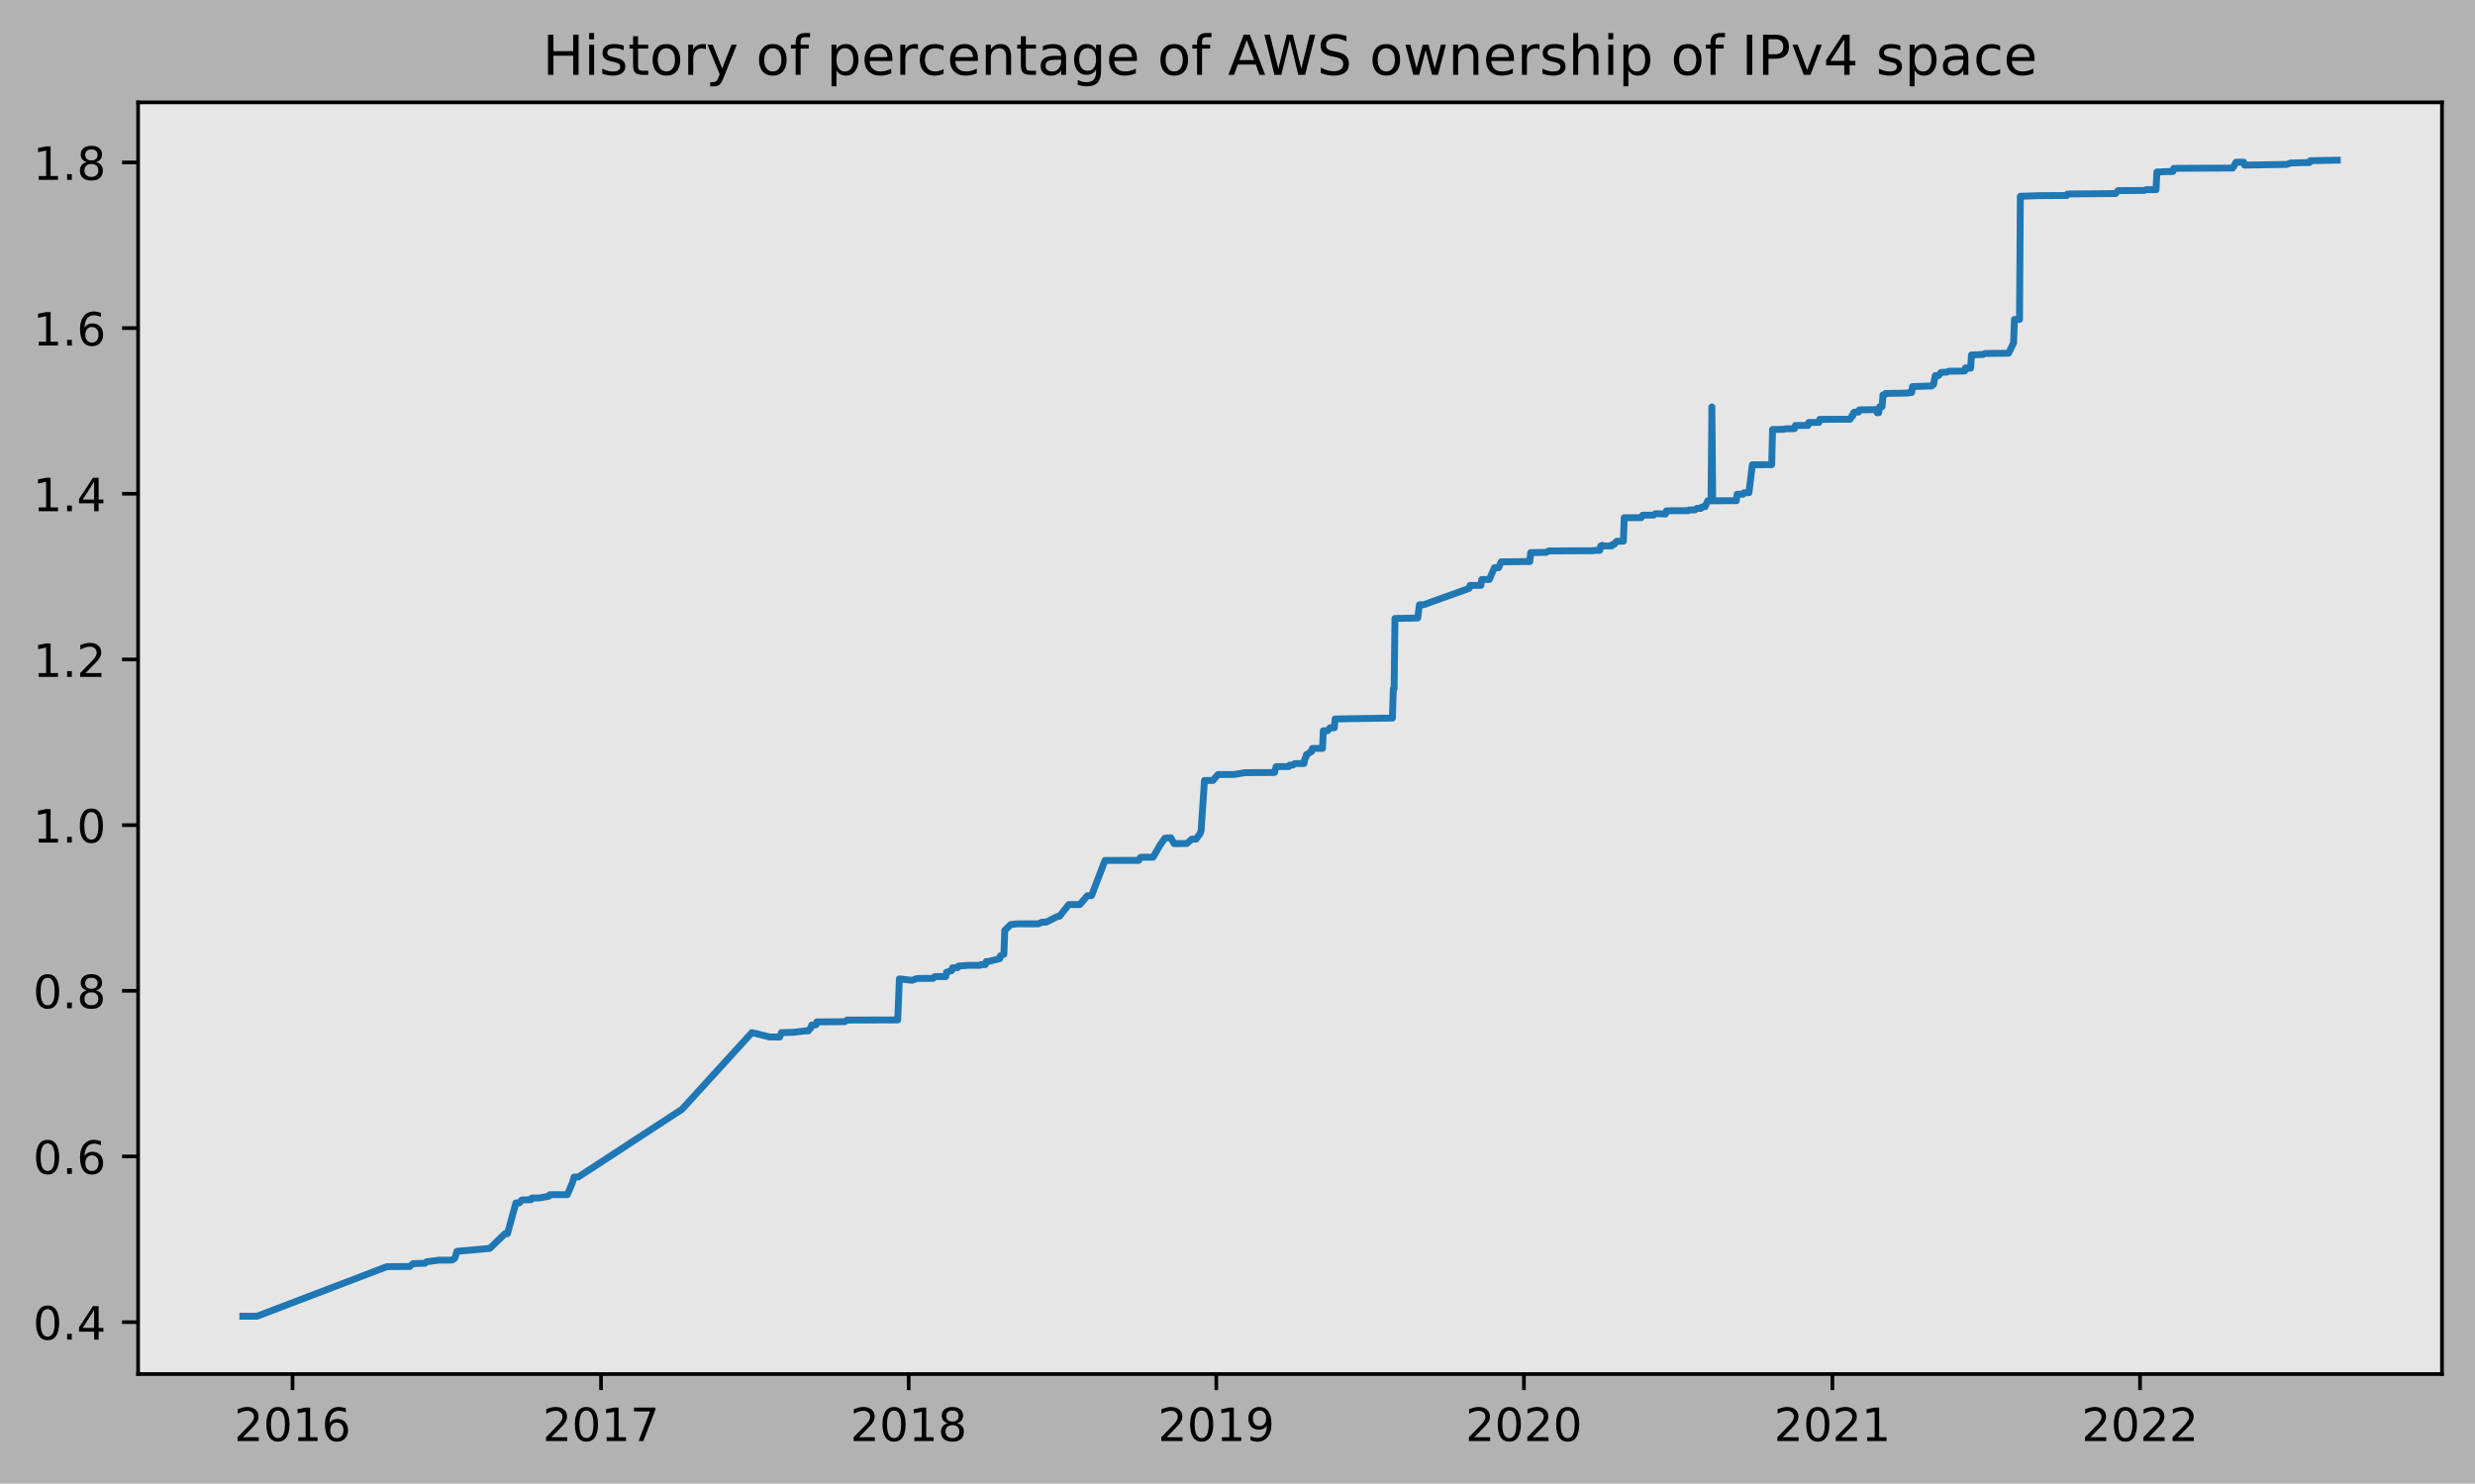
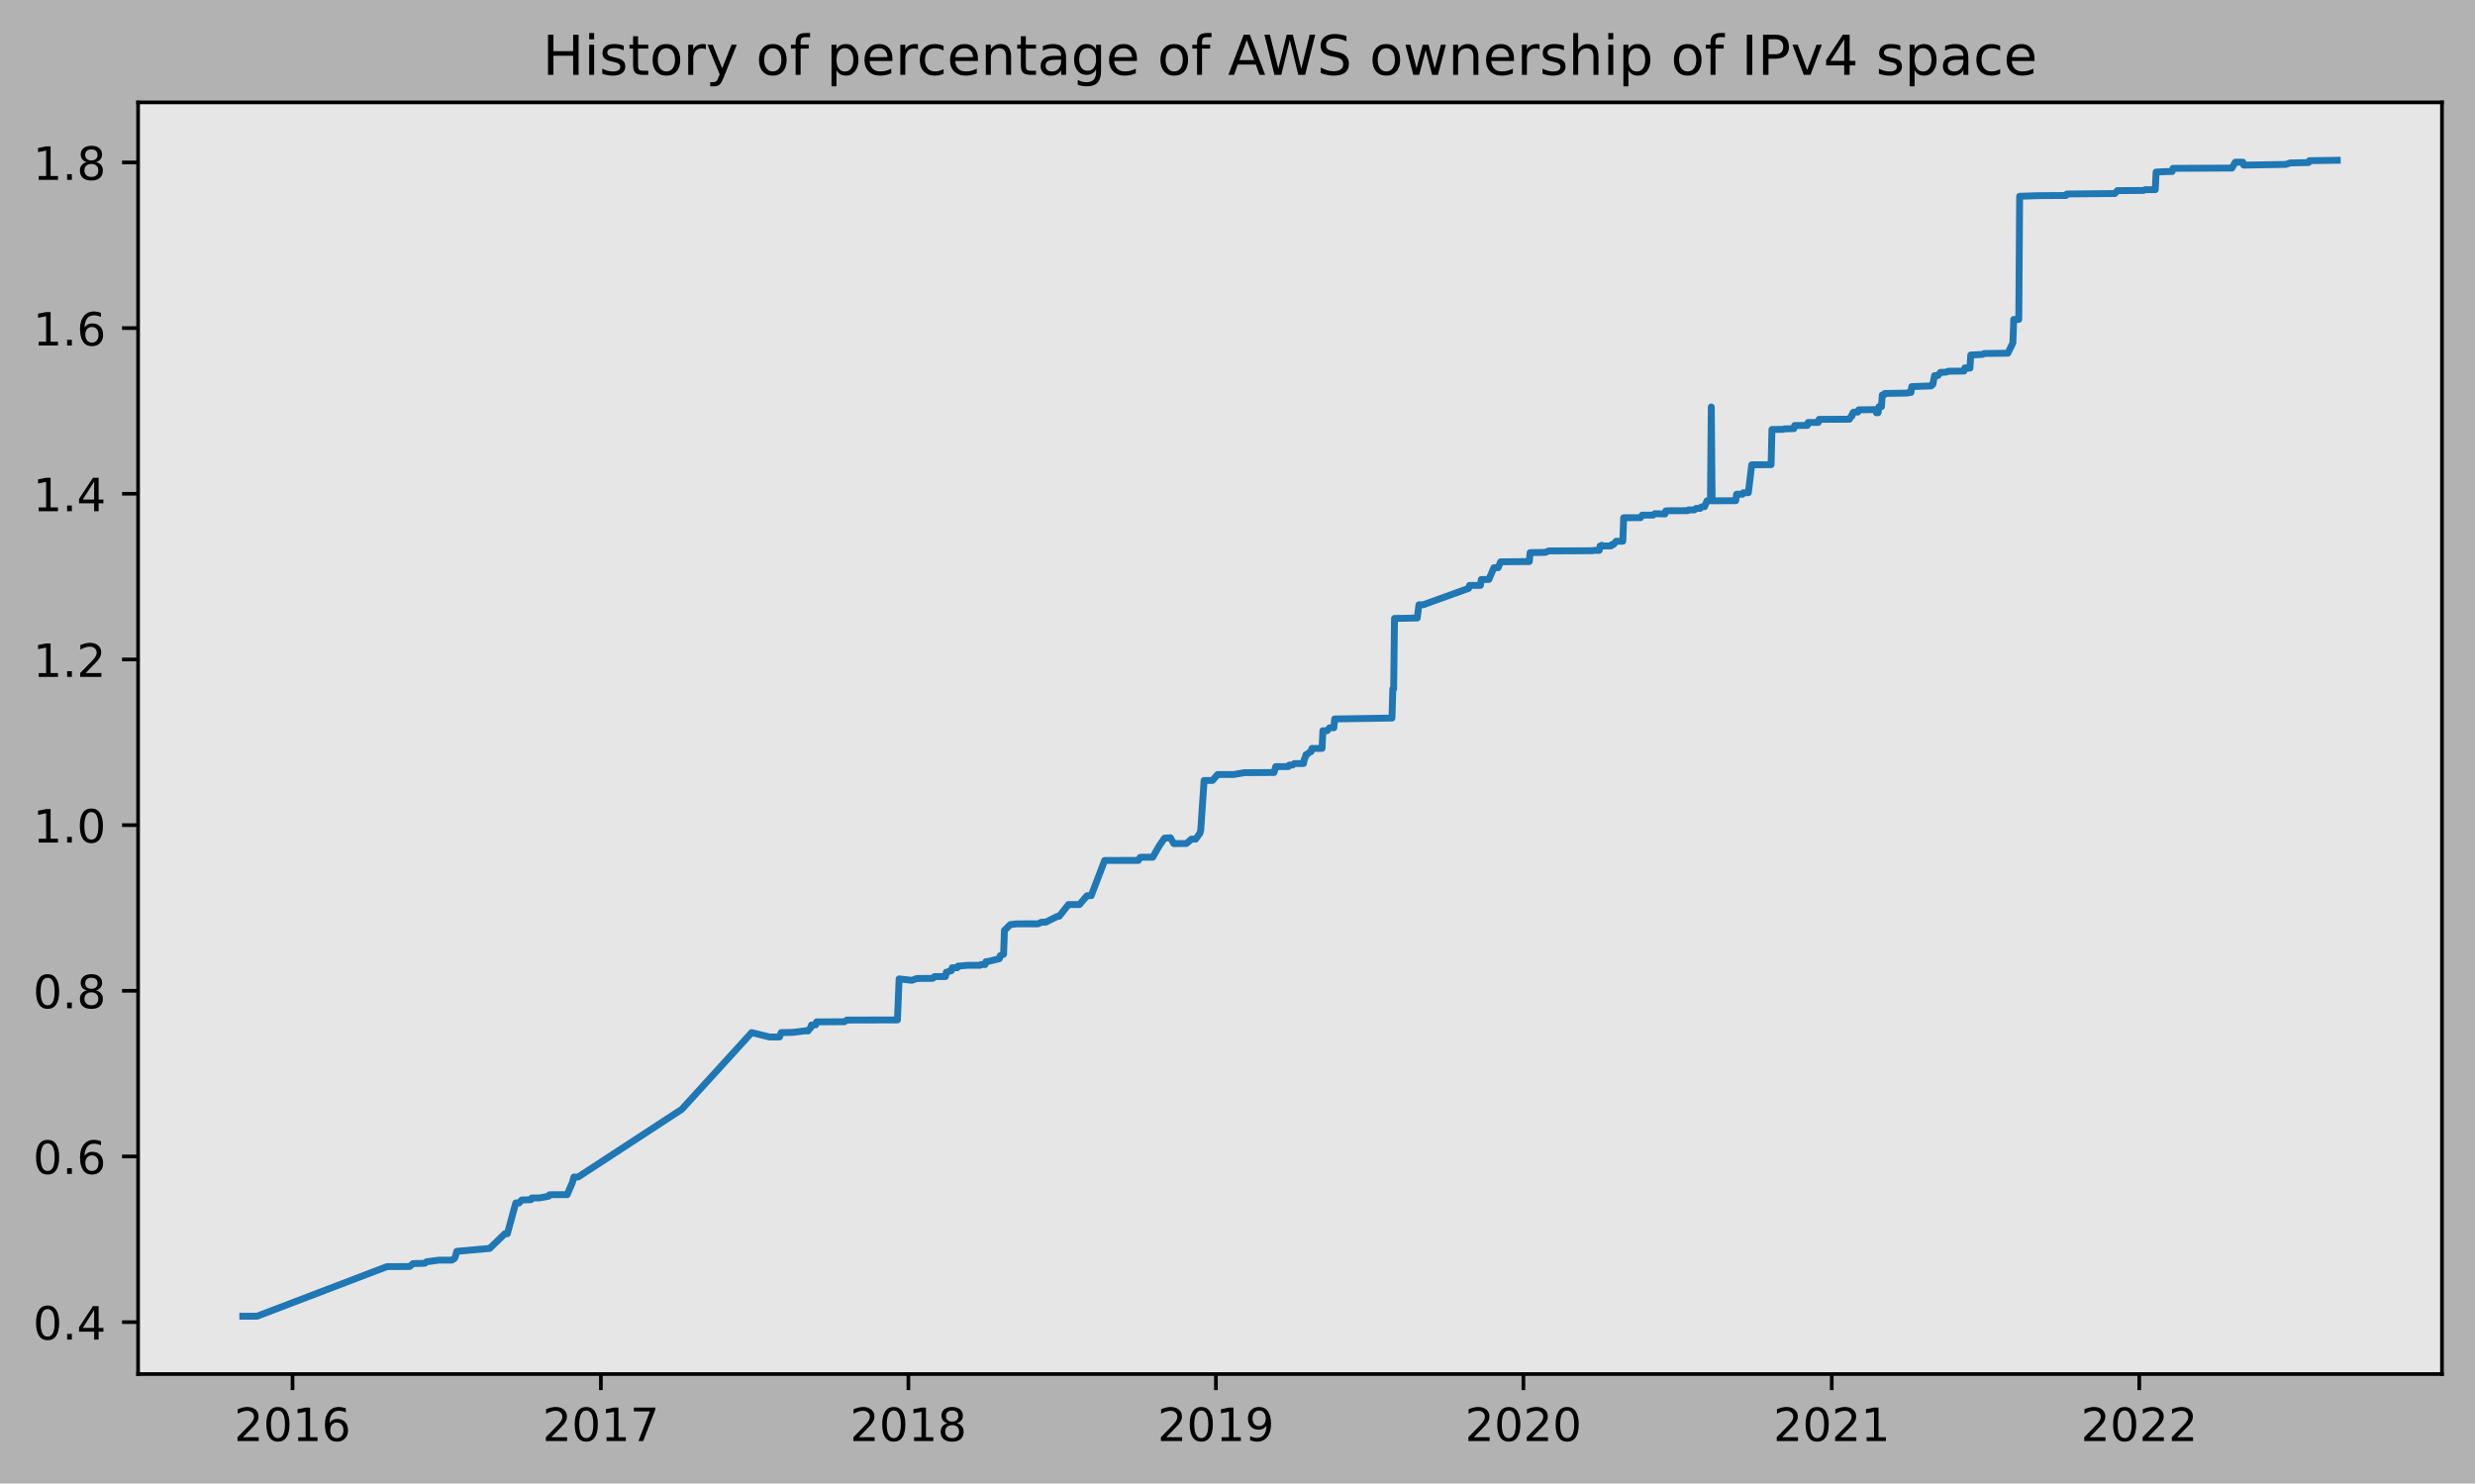
<svg xmlns="http://www.w3.org/2000/svg" xmlns:xlink="http://www.w3.org/1999/xlink" width="539.503pt" height="323.396pt" viewBox="0 0 539.503 323.396" version="1.1">
  <defs>
    <style type="text/css">*{stroke-linejoin: round; stroke-linecap: butt}</style>
  </defs>
  <g id="figure_1">
    <g id="patch_1">
      <path d="M 0 323.396  L 539.503 323.396  L 539.503 0  L 0 0  z " style="fill: #b2b2b2" />
    </g>
    <g id="axes_1">
      <g id="patch_2">
        <path d="M 30.103 299.518  L 532.303 299.518  L 532.303 22.318  L 30.103 22.318  z " style="fill: #e6e6e6" />
      </g>
      <g id="matplotlib.axis_1">
        <g id="xtick_1">
          <g id="line2d_1">
            <defs>
-               <path id="m48fc587323" d="M 0 0  L 0 3.5  " style="stroke: #000000; stroke-width: 0.8" />
+               <path id="m3a9d973752" d="M 0 0  L 0 3.5  " style="stroke: #000000; stroke-width: 0.8" />
            </defs>
            <g>
-               <use xlink:href="#m48fc587323" x="63.77" y="299.518" style="stroke: #000000; stroke-width: 0.8" />
+               <use xlink:href="#m3a9d973752" x="63.766" y="299.518" style="stroke: #000000; stroke-width: 0.8" />
            </g>
          </g>
          <g id="text_1">
-             <g transform="translate(51.04491 314.1166)scale(0.1 -0.1)">
+             <g transform="translate(51.04055 314.1166)scale(0.1 -0.1)">
              <defs>
                <path id="DejaVuSans-32" d="M 1228 531  L 3431 531  L 3431 0  L 469 0  L 469 531  Q 828 903 1448 1529  Q 2069 2156 2228 2338  Q 2531 2678 2651 2914  Q 2772 3150 2772 3378  Q 2772 3750 2511 3984  Q 2250 4219 1831 4219  Q 1534 4219 1204 4116  Q 875 4013 500 3803  L 500 4441  Q 881 4594 1212 4672  Q 1544 4750 1819 4750  Q 2544 4750 2975 4387  Q 3406 4025 3406 3419  Q 3406 3131 3298 2873  Q 3191 2616 2906 2266  Q 2828 2175 2409 1742  Q 1991 1309 1228 531  z " transform="scale(0.015625)" />
                <path id="DejaVuSans-30" d="M 2034 4250  Q 1547 4250 1301 3770  Q 1056 3291 1056 2328  Q 1056 1369 1301 889  Q 1547 409 2034 409  Q 2525 409 2770 889  Q 3016 1369 3016 2328  Q 3016 3291 2770 3770  Q 2525 4250 2034 4250  z M 2034 4750  Q 2819 4750 3233 4129  Q 3647 3509 3647 2328  Q 3647 1150 3233 529  Q 2819 -91 2034 -91  Q 1250 -91 836 529  Q 422 1150 422 2328  Q 422 3509 836 4129  Q 1250 4750 2034 4750  z " transform="scale(0.015625)" />
                <path id="DejaVuSans-31" d="M 794 531  L 1825 531  L 1825 4091  L 703 3866  L 703 4441  L 1819 4666  L 2450 4666  L 2450 531  L 3481 531  L 3481 0  L 794 0  L 794 531  z " transform="scale(0.015625)" />
                <path id="DejaVuSans-36" d="M 2113 2584  Q 1688 2584 1439 2293  Q 1191 2003 1191 1497  Q 1191 994 1439 701  Q 1688 409 2113 409  Q 2538 409 2786 701  Q 3034 994 3034 1497  Q 3034 2003 2786 2293  Q 2538 2584 2113 2584  z M 3366 4563  L 3366 3988  Q 3128 4100 2886 4159  Q 2644 4219 2406 4219  Q 1781 4219 1451 3797  Q 1122 3375 1075 2522  Q 1259 2794 1537 2939  Q 1816 3084 2150 3084  Q 2853 3084 3261 2657  Q 3669 2231 3669 1497  Q 3669 778 3244 343  Q 2819 -91 2113 -91  Q 1303 -91 875 529  Q 447 1150 447 2328  Q 447 3434 972 4092  Q 1497 4750 2381 4750  Q 2619 4750 2861 4703  Q 3103 4656 3366 4563  z " transform="scale(0.015625)" />
              </defs>
              <use xlink:href="#DejaVuSans-32" />
              <use xlink:href="#DejaVuSans-30" x="63.623" />
              <use xlink:href="#DejaVuSans-31" x="127.246" />
              <use xlink:href="#DejaVuSans-36" x="190.869" />
            </g>
          </g>
        </g>
        <g id="xtick_2">
          <g id="line2d_2">
            <g>
-               <use xlink:href="#m48fc587323" x="131.012" y="299.518" style="stroke: #000000; stroke-width: 0.8" />
+               <use xlink:href="#m3a9d973752" x="130.98" y="299.518" style="stroke: #000000; stroke-width: 0.8" />
            </g>
          </g>
          <g id="text_2">
-             <g transform="translate(118.2866 314.1166)scale(0.1 -0.1)">
+             <g transform="translate(118.2552 314.1166)scale(0.1 -0.1)">
              <defs>
                <path id="DejaVuSans-37" d="M 525 4666  L 3525 4666  L 3525 4397  L 1831 0  L 1172 0  L 2766 4134  L 525 4134  L 525 4666  z " transform="scale(0.015625)" />
              </defs>
              <use xlink:href="#DejaVuSans-32" />
              <use xlink:href="#DejaVuSans-30" x="63.623" />
              <use xlink:href="#DejaVuSans-31" x="127.246" />
              <use xlink:href="#DejaVuSans-37" x="190.869" />
            </g>
          </g>
        </g>
        <g id="xtick_3">
          <g id="line2d_3">
            <g>
-               <use xlink:href="#m48fc587323" x="198.07" y="299.518" style="stroke: #000000; stroke-width: 0.8" />
+               <use xlink:href="#m3a9d973752" x="198.011" y="299.518" style="stroke: #000000; stroke-width: 0.8" />
            </g>
          </g>
          <g id="text_3">
-             <g transform="translate(185.3446 314.1166)scale(0.1 -0.1)">
+             <g transform="translate(185.2862 314.1166)scale(0.1 -0.1)">
              <defs>
                <path id="DejaVuSans-38" d="M 2034 2216  Q 1584 2216 1326 1975  Q 1069 1734 1069 1313  Q 1069 891 1326 650  Q 1584 409 2034 409  Q 2484 409 2743 651  Q 3003 894 3003 1313  Q 3003 1734 2745 1975  Q 2488 2216 2034 2216  z M 1403 2484  Q 997 2584 770 2862  Q 544 3141 544 3541  Q 544 4100 942 4425  Q 1341 4750 2034 4750  Q 2731 4750 3128 4425  Q 3525 4100 3525 3541  Q 3525 3141 3298 2862  Q 3072 2584 2669 2484  Q 3125 2378 3379 2068  Q 3634 1759 3634 1313  Q 3634 634 3220 271  Q 2806 -91 2034 -91  Q 1263 -91 848 271  Q 434 634 434 1313  Q 434 1759 690 2068  Q 947 2378 1403 2484  z M 1172 3481  Q 1172 3119 1398 2916  Q 1625 2713 2034 2713  Q 2441 2713 2670 2916  Q 2900 3119 2900 3481  Q 2900 3844 2670 4047  Q 2441 4250 2034 4250  Q 1625 4250 1398 4047  Q 1172 3844 1172 3481  z " transform="scale(0.015625)" />
              </defs>
              <use xlink:href="#DejaVuSans-32" />
              <use xlink:href="#DejaVuSans-30" x="63.623" />
              <use xlink:href="#DejaVuSans-31" x="127.246" />
              <use xlink:href="#DejaVuSans-38" x="190.869" />
            </g>
          </g>
        </g>
        <g id="xtick_4">
          <g id="line2d_4">
            <g>
-               <use xlink:href="#m48fc587323" x="265.128" y="299.518" style="stroke: #000000; stroke-width: 0.8" />
+               <use xlink:href="#m3a9d973752" x="265.042" y="299.518" style="stroke: #000000; stroke-width: 0.8" />
            </g>
          </g>
          <g id="text_4">
-             <g transform="translate(252.4026 314.1166)scale(0.1 -0.1)">
+             <g transform="translate(252.3172 314.1166)scale(0.1 -0.1)">
              <defs>
                <path id="DejaVuSans-39" d="M 703 97  L 703 672  Q 941 559 1184 500  Q 1428 441 1663 441  Q 2288 441 2617 861  Q 2947 1281 2994 2138  Q 2813 1869 2534 1725  Q 2256 1581 1919 1581  Q 1219 1581 811 2004  Q 403 2428 403 3163  Q 403 3881 828 4315  Q 1253 4750 1959 4750  Q 2769 4750 3195 4129  Q 3622 3509 3622 2328  Q 3622 1225 3098 567  Q 2575 -91 1691 -91  Q 1453 -91 1209 -44  Q 966 3 703 97  z M 1959 2075  Q 2384 2075 2632 2365  Q 2881 2656 2881 3163  Q 2881 3666 2632 3958  Q 2384 4250 1959 4250  Q 1534 4250 1286 3958  Q 1038 3666 1038 3163  Q 1038 2656 1286 2365  Q 1534 2075 1959 2075  z " transform="scale(0.015625)" />
              </defs>
              <use xlink:href="#DejaVuSans-32" />
              <use xlink:href="#DejaVuSans-30" x="63.623" />
              <use xlink:href="#DejaVuSans-31" x="127.246" />
              <use xlink:href="#DejaVuSans-39" x="190.869" />
            </g>
          </g>
        </g>
        <g id="xtick_5">
          <g id="line2d_5">
            <g>
-               <use xlink:href="#m48fc587323" x="332.186" y="299.518" style="stroke: #000000; stroke-width: 0.8" />
+               <use xlink:href="#m3a9d973752" x="332.073" y="299.518" style="stroke: #000000; stroke-width: 0.8" />
            </g>
          </g>
          <g id="text_5">
-             <g transform="translate(319.4606 314.1166)scale(0.1 -0.1)">
+             <g transform="translate(319.3482 314.1166)scale(0.1 -0.1)">
              <use xlink:href="#DejaVuSans-32" />
              <use xlink:href="#DejaVuSans-30" x="63.623" />
              <use xlink:href="#DejaVuSans-32" x="127.246" />
              <use xlink:href="#DejaVuSans-30" x="190.869" />
            </g>
          </g>
        </g>
        <g id="xtick_6">
          <g id="line2d_6">
            <g>
-               <use xlink:href="#m48fc587323" x="399.427" y="299.518" style="stroke: #000000; stroke-width: 0.8" />
+               <use xlink:href="#m3a9d973752" x="399.288" y="299.518" style="stroke: #000000; stroke-width: 0.8" />
            </g>
          </g>
          <g id="text_6">
-             <g transform="translate(386.7023 314.1166)scale(0.1 -0.1)">
+             <g transform="translate(386.5629 314.1166)scale(0.1 -0.1)">
              <use xlink:href="#DejaVuSans-32" />
              <use xlink:href="#DejaVuSans-30" x="63.623" />
              <use xlink:href="#DejaVuSans-32" x="127.246" />
              <use xlink:href="#DejaVuSans-31" x="190.869" />
            </g>
          </g>
        </g>
        <g id="xtick_7">
          <g id="line2d_7">
            <g>
-               <use xlink:href="#m48fc587323" x="466.485" y="299.518" style="stroke: #000000; stroke-width: 0.8" />
+               <use xlink:href="#m3a9d973752" x="466.319" y="299.518" style="stroke: #000000; stroke-width: 0.8" />
            </g>
          </g>
          <g id="text_7">
-             <g transform="translate(453.7603 314.1166)scale(0.1 -0.1)">
+             <g transform="translate(453.5939 314.1166)scale(0.1 -0.1)">
              <use xlink:href="#DejaVuSans-32" />
              <use xlink:href="#DejaVuSans-30" x="63.623" />
              <use xlink:href="#DejaVuSans-32" x="127.246" />
              <use xlink:href="#DejaVuSans-32" x="190.869" />
            </g>
          </g>
        </g>
      </g>
      <g id="matplotlib.axis_2">
        <g id="ytick_1">
          <g id="line2d_8">
            <defs>
-               <path id="m4c5e9ab3c4" d="M 0 0  L -3.5 0  " style="stroke: #000000; stroke-width: 0.8" />
+               <path id="m10774a6d2b" d="M 0 0  L -3.5 0  " style="stroke: #000000; stroke-width: 0.8" />
            </defs>
            <g>
-               <use xlink:href="#m4c5e9ab3c4" x="30.103" y="288.203" style="stroke: #000000; stroke-width: 0.8" />
+               <use xlink:href="#m10774a6d2b" x="30.103" y="288.203" style="stroke: #000000; stroke-width: 0.8" />
            </g>
          </g>
          <g id="text_8">
            <g transform="translate(7.2 292.0026)scale(0.1 -0.1)">
              <defs>
                <path id="DejaVuSans-2e" d="M 684 794  L 1344 794  L 1344 0  L 684 0  L 684 794  z " transform="scale(0.015625)" />
                <path id="DejaVuSans-34" d="M 2419 4116  L 825 1625  L 2419 1625  L 2419 4116  z M 2253 4666  L 3047 4666  L 3047 1625  L 3713 1625  L 3713 1100  L 3047 1100  L 3047 0  L 2419 0  L 2419 1100  L 313 1100  L 313 1709  L 2253 4666  z " transform="scale(0.015625)" />
              </defs>
              <use xlink:href="#DejaVuSans-30" />
              <use xlink:href="#DejaVuSans-2e" x="63.623" />
              <use xlink:href="#DejaVuSans-34" x="95.41" />
            </g>
          </g>
        </g>
        <g id="ytick_2">
          <g id="line2d_9">
            <g>
-               <use xlink:href="#m4c5e9ab3c4" x="30.103" y="252.089" style="stroke: #000000; stroke-width: 0.8" />
+               <use xlink:href="#m10774a6d2b" x="30.103" y="252.089" style="stroke: #000000; stroke-width: 0.8" />
            </g>
          </g>
          <g id="text_9">
            <g transform="translate(7.2 255.8886)scale(0.1 -0.1)">
              <use xlink:href="#DejaVuSans-30" />
              <use xlink:href="#DejaVuSans-2e" x="63.623" />
              <use xlink:href="#DejaVuSans-36" x="95.41" />
            </g>
          </g>
        </g>
        <g id="ytick_3">
          <g id="line2d_10">
            <g>
-               <use xlink:href="#m4c5e9ab3c4" x="30.103" y="215.975" style="stroke: #000000; stroke-width: 0.8" />
+               <use xlink:href="#m10774a6d2b" x="30.103" y="215.975" style="stroke: #000000; stroke-width: 0.8" />
            </g>
          </g>
          <g id="text_10">
            <g transform="translate(7.2 219.7746)scale(0.1 -0.1)">
              <use xlink:href="#DejaVuSans-30" />
              <use xlink:href="#DejaVuSans-2e" x="63.623" />
              <use xlink:href="#DejaVuSans-38" x="95.41" />
            </g>
          </g>
        </g>
        <g id="ytick_4">
          <g id="line2d_11">
            <g>
-               <use xlink:href="#m4c5e9ab3c4" x="30.103" y="179.861" style="stroke: #000000; stroke-width: 0.8" />
+               <use xlink:href="#m10774a6d2b" x="30.103" y="179.861" style="stroke: #000000; stroke-width: 0.8" />
            </g>
          </g>
          <g id="text_11">
            <g transform="translate(7.2 183.6607)scale(0.1 -0.1)">
              <use xlink:href="#DejaVuSans-31" />
              <use xlink:href="#DejaVuSans-2e" x="63.623" />
              <use xlink:href="#DejaVuSans-30" x="95.41" />
            </g>
          </g>
        </g>
        <g id="ytick_5">
          <g id="line2d_12">
            <g>
-               <use xlink:href="#m4c5e9ab3c4" x="30.103" y="143.748" style="stroke: #000000; stroke-width: 0.8" />
+               <use xlink:href="#m10774a6d2b" x="30.103" y="143.748" style="stroke: #000000; stroke-width: 0.8" />
            </g>
          </g>
          <g id="text_12">
            <g transform="translate(7.2 147.5467)scale(0.1 -0.1)">
              <use xlink:href="#DejaVuSans-31" />
              <use xlink:href="#DejaVuSans-2e" x="63.623" />
              <use xlink:href="#DejaVuSans-32" x="95.41" />
            </g>
          </g>
        </g>
        <g id="ytick_6">
          <g id="line2d_13">
            <g>
-               <use xlink:href="#m4c5e9ab3c4" x="30.103" y="107.634" style="stroke: #000000; stroke-width: 0.8" />
+               <use xlink:href="#m10774a6d2b" x="30.103" y="107.634" style="stroke: #000000; stroke-width: 0.8" />
            </g>
          </g>
          <g id="text_13">
            <g transform="translate(7.2 111.4328)scale(0.1 -0.1)">
              <use xlink:href="#DejaVuSans-31" />
              <use xlink:href="#DejaVuSans-2e" x="63.623" />
              <use xlink:href="#DejaVuSans-34" x="95.41" />
            </g>
          </g>
        </g>
        <g id="ytick_7">
          <g id="line2d_14">
            <g>
-               <use xlink:href="#m4c5e9ab3c4" x="30.103" y="71.52" style="stroke: #000000; stroke-width: 0.8" />
+               <use xlink:href="#m10774a6d2b" x="30.103" y="71.52" style="stroke: #000000; stroke-width: 0.8" />
            </g>
          </g>
          <g id="text_14">
            <g transform="translate(7.2 75.31882)scale(0.1 -0.1)">
              <use xlink:href="#DejaVuSans-31" />
              <use xlink:href="#DejaVuSans-2e" x="63.623" />
              <use xlink:href="#DejaVuSans-36" x="95.41" />
            </g>
          </g>
        </g>
        <g id="ytick_8">
          <g id="line2d_15">
            <g>
-               <use xlink:href="#m4c5e9ab3c4" x="30.103" y="35.406" style="stroke: #000000; stroke-width: 0.8" />
+               <use xlink:href="#m10774a6d2b" x="30.103" y="35.406" style="stroke: #000000; stroke-width: 0.8" />
            </g>
          </g>
          <g id="text_15">
            <g transform="translate(7.2 39.20486)scale(0.1 -0.1)">
              <use xlink:href="#DejaVuSans-31" />
              <use xlink:href="#DejaVuSans-2e" x="63.623" />
              <use xlink:href="#DejaVuSans-38" x="95.41" />
            </g>
          </g>
        </g>
      </g>
      <g id="line2d_16">
-         <path d="M 52.93 286.918  L 56.054 286.904  L 84.347 276.103  L 89.307 276.079  L 90.042 275.45  L 92.614 275.37  L 92.981 275.052  L 95.737 274.681  L 98.493 274.683  L 99.044 274.364  L 99.228 274.044  L 99.595 272.76  L 106.761 272.132  L 110.067 268.934  L 110.619 268.932  L 112.456 262.219  L 113.191 262.219  L 113.742 261.58  L 115.763 261.516  L 115.947 261.134  L 117.6 261.134  L 119.621 260.758  L 119.805 260.439  L 120.172 260.424  L 123.663 260.412  L 124.765 257.855  L 125.133 256.577  L 126.051 256.567  L 148.649 241.812  L 163.898 225.084  L 167.756 226.04  L 169.96 226.046  L 170.328 225.087  L 172.9 225.04  L 175.472 224.714  L 176.207 224.714  L 176.391 224.394  L 176.758 224.074  L 176.942 223.435  L 177.86 223.395  L 178.044 222.756  L 184.107 222.715  L 184.658 222.355  L 195.681 222.325  L 196.049 213.375  L 198.804 213.695  L 199.907 213.294  L 203.397 213.259  L 203.765 212.875  L 206.153 212.875  L 206.337 211.917  L 206.521 211.914  L 207.256 211.593  L 207.439 211.592  L 207.623 210.953  L 208.725 210.951  L 208.909 210.585  L 209.093 210.583  L 211.114 210.42  L 213.686 210.419  L 213.87 210.259  L 214.788 210.258  L 214.972 209.619  L 215.339 209.614  L 217.911 208.974  L 218.095 208.335  L 218.83 208.015  L 219.014 202.821  L 220.3 201.542  L 221.77 201.383  L 226.363 201.376  L 227.097 201.017  L 228.016 201.017  L 230.588 199.738  L 230.956 199.734  L 232.976 197.176  L 235.365 197.18  L 237.018 195.257  L 237.937 195.23  L 240.876 187.557  L 248.225 187.552  L 248.593 186.913  L 248.776 186.863  L 251.349 186.859  L 252.818 184.302  L 253.921 182.704  L 255.207 182.608  L 255.942 183.886  L 258.697 183.875  L 259.8 182.916  L 260.718 182.915  L 261.637 181.636  L 261.821 180.992  L 262.555 170.124  L 264.393 170.119  L 265.495 168.836  L 268.986 168.825  L 271.374 168.425  L 277.804 168.393  L 278.172 167.113  L 280.928 167.099  L 281.111 166.779  L 281.846 166.768  L 282.214 166.448  L 284.235 166.431  L 284.418 165.472  L 284.602 165.152  L 284.786 164.478  L 284.969 164.477  L 285.704 163.837  L 285.888 163.837  L 286.072 163.145  L 288.276 163.141  L 288.46 159.29  L 289.379 159.284  L 289.93 158.643  L 290.848 158.638  L 291.032 156.718  L 303.525 156.525  L 303.709 150.147  L 303.893 150.147  L 304.076 134.804  L 306.281 134.775  L 309.037 134.711  L 309.404 131.834  L 310.323 131.828  L 320.244 128.252  L 320.427 127.612  L 322.816 127.602  L 323 126.324  L 324.653 126.306  L 325.755 123.749  L 326.674 123.748  L 327.225 122.469  L 332.369 122.412  L 333.472 122.407  L 333.655 120.461  L 336.962 120.406  L 337.697 120.091  L 347.251 120.049  L 347.618 119.969  L 348.72 119.964  L 348.904 119.025  L 349.088 119.025  L 349.272 118.857  L 349.455 119.015  L 351.292 119.002  L 351.476 118.684  L 351.844 118.682  L 352.395 117.991  L 353.865 117.975  L 354.048 112.858  L 357.723 112.85  L 358.09 112.29  L 360.479 112.288  L 360.846 111.968  L 363.051 112.044  L 363.234 111.369  L 363.969 111.336  L 368.011 111.314  L 368.195 111.154  L 369.481 111.149  L 369.848 110.82  L 370.767 110.817  L 370.951 110.527  L 371.318 110.447  L 371.685 110.447  L 372.237 109.168  L 372.972 109.168  L 373.155 88.71  L 373.339 109.167  L 378.483 109.143  L 378.667 107.737  L 379.953 107.736  L 380.137 107.416  L 381.239 107.398  L 381.974 101.315  L 386.199 101.292  L 386.383 93.621  L 388.771 93.599  L 389.139 93.485  L 391.16 93.439  L 391.344 92.749  L 394.099 92.737  L 394.283 92.087  L 396.488 92.083  L 396.671 91.411  L 403.285 91.382  L 403.653 90.697  L 403.837 90.697  L 404.02 90.002  L 404.204 89.84  L 405.123 89.821  L 405.306 89.341  L 408.981 89.288  L 409.164 89.976  L 409.532 89.974  L 409.716 88.648  L 410.267 88.648  L 410.45 86.091  L 410.818 86.088  L 411.002 85.765  L 415.962 85.686  L 416.146 85.558  L 416.697 85.558  L 416.881 84.268  L 421.106 84.127  L 421.29 83.806  L 421.474 83.804  L 421.841 81.877  L 422.576 81.867  L 423.127 81.178  L 424.413 81.116  L 424.781 80.926  L 428.271 80.884  L 428.455 80.18  L 429.006 80.258  L 429.557 80.252  L 429.741 77.374  L 430.292 77.357  L 432.313 77.254  L 432.681 77.055  L 437.825 76.991  L 438.927 74.748  L 439.111 69.634  L 440.213 69.633  L 440.397 42.782  L 443.704 42.679  L 444.439 42.652  L 449.583 42.622  L 450.502 42.62  L 450.685 42.3  L 451.604 42.274  L 460.79 42.194  L 461.157 42.191  L 461.709 41.552  L 467.404 41.517  L 467.771 41.347  L 469.976 41.34  L 470.16 37.504  L 472.548 37.395  L 473.65 37.383  L 473.834 36.698  L 486.695 36.635  L 487.429 35.356  L 489.083 35.355  L 489.267 35.994  L 498.453 35.838  L 499.371 35.521  L 503.413 35.429  L 503.597 35.026  L 509.476 34.918  L 509.476 34.918  " clip-path="url(#p8cb3f49d8d)" style="fill: none; stroke: #1f77b4; stroke-width: 1.5; stroke-linecap: square" />
+         <path d="M 52.93 286.918  L 56.052 286.904  L 84.334 276.103  L 89.292 276.079  L 90.027 275.45  L 92.598 275.37  L 92.965 275.052  L 95.72 274.681  L 98.475 274.683  L 99.026 274.364  L 99.209 274.044  L 99.577 272.76  L 106.739 272.132  L 110.044 268.934  L 110.595 268.932  L 112.432 262.219  L 113.166 262.219  L 113.717 261.58  L 115.738 261.516  L 115.921 261.134  L 117.574 261.134  L 119.594 260.758  L 119.778 260.439  L 120.145 260.424  L 123.634 260.412  L 124.736 257.855  L 125.104 256.577  L 126.022 256.567  L 148.61 241.812  L 163.853 225.084  L 167.71 226.04  L 169.913 226.046  L 170.281 225.087  L 172.852 225.04  L 175.423 224.714  L 176.157 224.714  L 176.341 224.394  L 176.708 224.074  L 176.892 223.435  L 177.81 223.395  L 177.994 222.756  L 184.054 222.715  L 184.605 222.355  L 195.624 222.325  L 195.991 213.375  L 198.746 213.695  L 199.848 213.294  L 203.337 213.259  L 203.704 212.875  L 206.092 212.875  L 206.275 211.917  L 206.459 211.914  L 207.194 211.593  L 207.377 211.592  L 207.561 210.953  L 208.663 210.951  L 208.846 210.585  L 209.03 210.583  L 211.05 210.42  L 213.621 210.419  L 213.805 210.259  L 214.723 210.258  L 214.907 209.619  L 215.274 209.614  L 217.845 208.974  L 218.029 208.335  L 218.763 208.015  L 218.947 202.821  L 220.232 201.542  L 221.702 201.383  L 226.293 201.376  L 227.027 201.017  L 227.946 201.017  L 230.517 199.738  L 230.884 199.734  L 232.904 197.176  L 235.291 197.18  L 236.944 195.257  L 237.863 195.23  L 240.801 187.557  L 248.147 187.552  L 248.514 186.913  L 248.698 186.863  L 251.269 186.859  L 252.738 184.302  L 253.84 182.704  L 255.125 182.608  L 255.86 183.886  L 258.615 183.875  L 259.716 182.916  L 260.635 182.915  L 261.553 181.636  L 261.737 180.992  L 262.471 170.124  L 264.308 170.119  L 265.41 168.836  L 268.899 168.825  L 271.286 168.425  L 277.714 168.393  L 278.081 167.113  L 280.836 167.099  L 281.019 166.779  L 281.754 166.768  L 282.121 166.448  L 284.141 166.431  L 284.325 165.472  L 284.509 165.152  L 284.692 164.478  L 284.876 164.477  L 285.611 163.837  L 285.794 163.837  L 285.978 163.145  L 288.182 163.141  L 288.365 159.29  L 289.284 159.284  L 289.835 158.643  L 290.753 158.638  L 290.936 156.718  L 303.424 156.525  L 303.608 150.147  L 303.792 150.147  L 303.975 134.804  L 306.179 134.775  L 308.934 134.711  L 309.301 131.834  L 310.219 131.828  L 320.136 128.252  L 320.32 127.612  L 322.707 127.602  L 322.891 126.324  L 324.544 126.306  L 325.646 123.749  L 326.564 123.748  L 327.115 122.469  L 332.257 122.412  L 333.359 122.407  L 333.542 120.461  L 336.848 120.406  L 337.583 120.091  L 347.132 120.049  L 347.5 119.969  L 348.601 119.964  L 348.785 119.025  L 348.969 119.025  L 349.152 118.857  L 349.336 119.015  L 351.172 119.002  L 351.356 118.684  L 351.723 118.682  L 352.274 117.991  L 353.744 117.975  L 353.927 112.858  L 357.6 112.85  L 357.967 112.29  L 360.355 112.288  L 360.722 111.968  L 362.926 112.044  L 363.11 111.369  L 363.844 111.336  L 367.884 111.314  L 368.068 111.154  L 369.353 111.149  L 369.721 110.82  L 370.639 110.817  L 370.823 110.527  L 371.19 110.447  L 371.557 110.447  L 372.108 109.168  L 372.843 109.168  L 373.026 88.71  L 373.21 109.167  L 378.352 109.143  L 378.536 107.737  L 379.821 107.736  L 380.005 107.416  L 381.107 107.398  L 381.841 101.315  L 386.065 101.292  L 386.249 93.621  L 388.636 93.599  L 389.004 93.485  L 391.024 93.439  L 391.207 92.749  L 393.962 92.737  L 394.146 92.087  L 396.35 92.083  L 396.533 91.411  L 403.144 91.382  L 403.512 90.697  L 403.695 90.697  L 403.879 90.002  L 404.063 89.84  L 404.981 89.821  L 405.165 89.341  L 408.838 89.288  L 409.021 89.976  L 409.388 89.974  L 409.572 88.648  L 410.123 88.648  L 410.307 86.091  L 410.674 86.088  L 410.858 85.765  L 415.816 85.686  L 416 85.558  L 416.551 85.558  L 416.734 84.268  L 420.958 84.127  L 421.142 83.806  L 421.325 83.804  L 421.693 81.877  L 422.427 81.867  L 422.978 81.178  L 424.264 81.116  L 424.631 80.926  L 428.12 80.884  L 428.304 80.18  L 428.855 80.258  L 429.406 80.252  L 429.59 77.374  L 430.141 77.357  L 432.161 77.254  L 432.528 77.055  L 437.67 76.991  L 438.772 74.748  L 438.956 69.634  L 440.057 69.633  L 440.241 42.782  L 443.547 42.679  L 444.281 42.652  L 449.423 42.622  L 450.342 42.62  L 450.525 42.3  L 451.444 42.274  L 460.626 42.194  L 460.993 42.191  L 461.544 41.552  L 467.237 41.517  L 467.604 41.347  L 469.808 41.34  L 469.992 37.504  L 472.379 37.395  L 473.481 37.383  L 473.665 36.698  L 486.52 36.635  L 487.255 35.356  L 488.907 35.355  L 489.091 35.994  L 498.273 35.838  L 499.192 35.521  L 503.232 35.429  L 503.416 35.026  L 509.476 34.938  L 509.476 34.938  " clip-path="url(#pf7ec495934)" style="fill: none; stroke: #1f77b4; stroke-width: 1.5; stroke-linecap: square" />
      </g>
      <g id="patch_3">
        <path d="M 30.103 299.518  L 30.103 22.318  " style="fill: none; stroke: #000000; stroke-width: 0.8; stroke-linejoin: miter; stroke-linecap: square" />
      </g>
      <g id="patch_4">
        <path d="M 532.303 299.518  L 532.303 22.318  " style="fill: none; stroke: #000000; stroke-width: 0.8; stroke-linejoin: miter; stroke-linecap: square" />
      </g>
      <g id="patch_5">
        <path d="M 30.103 299.518  L 532.303 299.518  " style="fill: none; stroke: #000000; stroke-width: 0.8; stroke-linejoin: miter; stroke-linecap: square" />
      </g>
      <g id="patch_6">
        <path d="M 30.103 22.318  L 532.303 22.318  " style="fill: none; stroke: #000000; stroke-width: 0.8; stroke-linejoin: miter; stroke-linecap: square" />
      </g>
      <g id="text_16">
        <g transform="translate(118.2778 16.31812)scale(0.12 -0.12)">
          <defs>
            <path id="DejaVuSans-48" d="M 628 4666  L 1259 4666  L 1259 2753  L 3553 2753  L 3553 4666  L 4184 4666  L 4184 0  L 3553 0  L 3553 2222  L 1259 2222  L 1259 0  L 628 0  L 628 4666  z " transform="scale(0.015625)" />
            <path id="DejaVuSans-69" d="M 603 3500  L 1178 3500  L 1178 0  L 603 0  L 603 3500  z M 603 4863  L 1178 4863  L 1178 4134  L 603 4134  L 603 4863  z " transform="scale(0.015625)" />
            <path id="DejaVuSans-73" d="M 2834 3397  L 2834 2853  Q 2591 2978 2328 3040  Q 2066 3103 1784 3103  Q 1356 3103 1142 2972  Q 928 2841 928 2578  Q 928 2378 1081 2264  Q 1234 2150 1697 2047  L 1894 2003  Q 2506 1872 2764 1633  Q 3022 1394 3022 966  Q 3022 478 2636 193  Q 2250 -91 1575 -91  Q 1294 -91 989 -36  Q 684 19 347 128  L 347 722  Q 666 556 975 473  Q 1284 391 1588 391  Q 1994 391 2212 530  Q 2431 669 2431 922  Q 2431 1156 2273 1281  Q 2116 1406 1581 1522  L 1381 1569  Q 847 1681 609 1914  Q 372 2147 372 2553  Q 372 3047 722 3315  Q 1072 3584 1716 3584  Q 2034 3584 2315 3537  Q 2597 3491 2834 3397  z " transform="scale(0.015625)" />
            <path id="DejaVuSans-74" d="M 1172 4494  L 1172 3500  L 2356 3500  L 2356 3053  L 1172 3053  L 1172 1153  Q 1172 725 1289 603  Q 1406 481 1766 481  L 2356 481  L 2356 0  L 1766 0  Q 1100 0 847 248  Q 594 497 594 1153  L 594 3053  L 172 3053  L 172 3500  L 594 3500  L 594 4494  L 1172 4494  z " transform="scale(0.015625)" />
            <path id="DejaVuSans-6f" d="M 1959 3097  Q 1497 3097 1228 2736  Q 959 2375 959 1747  Q 959 1119 1226 758  Q 1494 397 1959 397  Q 2419 397 2687 759  Q 2956 1122 2956 1747  Q 2956 2369 2687 2733  Q 2419 3097 1959 3097  z M 1959 3584  Q 2709 3584 3137 3096  Q 3566 2609 3566 1747  Q 3566 888 3137 398  Q 2709 -91 1959 -91  Q 1206 -91 779 398  Q 353 888 353 1747  Q 353 2609 779 3096  Q 1206 3584 1959 3584  z " transform="scale(0.015625)" />
            <path id="DejaVuSans-72" d="M 2631 2963  Q 2534 3019 2420 3045  Q 2306 3072 2169 3072  Q 1681 3072 1420 2755  Q 1159 2438 1159 1844  L 1159 0  L 581 0  L 581 3500  L 1159 3500  L 1159 2956  Q 1341 3275 1631 3429  Q 1922 3584 2338 3584  Q 2397 3584 2469 3576  Q 2541 3569 2628 3553  L 2631 2963  z " transform="scale(0.015625)" />
            <path id="DejaVuSans-79" d="M 2059 -325  Q 1816 -950 1584 -1140  Q 1353 -1331 966 -1331  L 506 -1331  L 506 -850  L 844 -850  Q 1081 -850 1212 -737  Q 1344 -625 1503 -206  L 1606 56  L 191 3500  L 800 3500  L 1894 763  L 2988 3500  L 3597 3500  L 2059 -325  z " transform="scale(0.015625)" />
            <path id="DejaVuSans-20" transform="scale(0.015625)" />
            <path id="DejaVuSans-66" d="M 2375 4863  L 2375 4384  L 1825 4384  Q 1516 4384 1395 4259  Q 1275 4134 1275 3809  L 1275 3500  L 2222 3500  L 2222 3053  L 1275 3053  L 1275 0  L 697 0  L 697 3053  L 147 3053  L 147 3500  L 697 3500  L 697 3744  Q 697 4328 969 4595  Q 1241 4863 1831 4863  L 2375 4863  z " transform="scale(0.015625)" />
            <path id="DejaVuSans-70" d="M 1159 525  L 1159 -1331  L 581 -1331  L 581 3500  L 1159 3500  L 1159 2969  Q 1341 3281 1617 3432  Q 1894 3584 2278 3584  Q 2916 3584 3314 3078  Q 3713 2572 3713 1747  Q 3713 922 3314 415  Q 2916 -91 2278 -91  Q 1894 -91 1617 61  Q 1341 213 1159 525  z M 3116 1747  Q 3116 2381 2855 2742  Q 2594 3103 2138 3103  Q 1681 3103 1420 2742  Q 1159 2381 1159 1747  Q 1159 1113 1420 752  Q 1681 391 2138 391  Q 2594 391 2855 752  Q 3116 1113 3116 1747  z " transform="scale(0.015625)" />
            <path id="DejaVuSans-65" d="M 3597 1894  L 3597 1613  L 953 1613  Q 991 1019 1311 708  Q 1631 397 2203 397  Q 2534 397 2845 478  Q 3156 559 3463 722  L 3463 178  Q 3153 47 2828 -22  Q 2503 -91 2169 -91  Q 1331 -91 842 396  Q 353 884 353 1716  Q 353 2575 817 3079  Q 1281 3584 2069 3584  Q 2775 3584 3186 3129  Q 3597 2675 3597 1894  z M 3022 2063  Q 3016 2534 2758 2815  Q 2500 3097 2075 3097  Q 1594 3097 1305 2825  Q 1016 2553 972 2059  L 3022 2063  z " transform="scale(0.015625)" />
            <path id="DejaVuSans-63" d="M 3122 3366  L 3122 2828  Q 2878 2963 2633 3030  Q 2388 3097 2138 3097  Q 1578 3097 1268 2742  Q 959 2388 959 1747  Q 959 1106 1268 751  Q 1578 397 2138 397  Q 2388 397 2633 464  Q 2878 531 3122 666  L 3122 134  Q 2881 22 2623 -34  Q 2366 -91 2075 -91  Q 1284 -91 818 406  Q 353 903 353 1747  Q 353 2603 823 3093  Q 1294 3584 2113 3584  Q 2378 3584 2631 3529  Q 2884 3475 3122 3366  z " transform="scale(0.015625)" />
            <path id="DejaVuSans-6e" d="M 3513 2113  L 3513 0  L 2938 0  L 2938 2094  Q 2938 2591 2744 2837  Q 2550 3084 2163 3084  Q 1697 3084 1428 2787  Q 1159 2491 1159 1978  L 1159 0  L 581 0  L 581 3500  L 1159 3500  L 1159 2956  Q 1366 3272 1645 3428  Q 1925 3584 2291 3584  Q 2894 3584 3203 3211  Q 3513 2838 3513 2113  z " transform="scale(0.015625)" />
            <path id="DejaVuSans-61" d="M 2194 1759  Q 1497 1759 1228 1600  Q 959 1441 959 1056  Q 959 750 1161 570  Q 1363 391 1709 391  Q 2188 391 2477 730  Q 2766 1069 2766 1631  L 2766 1759  L 2194 1759  z M 3341 1997  L 3341 0  L 2766 0  L 2766 531  Q 2569 213 2275 61  Q 1981 -91 1556 -91  Q 1019 -91 701 211  Q 384 513 384 1019  Q 384 1609 779 1909  Q 1175 2209 1959 2209  L 2766 2209  L 2766 2266  Q 2766 2663 2505 2880  Q 2244 3097 1772 3097  Q 1472 3097 1187 3025  Q 903 2953 641 2809  L 641 3341  Q 956 3463 1253 3523  Q 1550 3584 1831 3584  Q 2591 3584 2966 3190  Q 3341 2797 3341 1997  z " transform="scale(0.015625)" />
            <path id="DejaVuSans-67" d="M 2906 1791  Q 2906 2416 2648 2759  Q 2391 3103 1925 3103  Q 1463 3103 1205 2759  Q 947 2416 947 1791  Q 947 1169 1205 825  Q 1463 481 1925 481  Q 2391 481 2648 825  Q 2906 1169 2906 1791  z M 3481 434  Q 3481 -459 3084 -895  Q 2688 -1331 1869 -1331  Q 1566 -1331 1297 -1286  Q 1028 -1241 775 -1147  L 775 -588  Q 1028 -725 1275 -790  Q 1522 -856 1778 -856  Q 2344 -856 2625 -561  Q 2906 -266 2906 331  L 2906 616  Q 2728 306 2450 153  Q 2172 0 1784 0  Q 1141 0 747 490  Q 353 981 353 1791  Q 353 2603 747 3093  Q 1141 3584 1784 3584  Q 2172 3584 2450 3431  Q 2728 3278 2906 2969  L 2906 3500  L 3481 3500  L 3481 434  z " transform="scale(0.015625)" />
            <path id="DejaVuSans-41" d="M 2188 4044  L 1331 1722  L 3047 1722  L 2188 4044  z M 1831 4666  L 2547 4666  L 4325 0  L 3669 0  L 3244 1197  L 1141 1197  L 716 0  L 50 0  L 1831 4666  z " transform="scale(0.015625)" />
            <path id="DejaVuSans-57" d="M 213 4666  L 850 4666  L 1831 722  L 2809 4666  L 3519 4666  L 4500 722  L 5478 4666  L 6119 4666  L 4947 0  L 4153 0  L 3169 4050  L 2175 0  L 1381 0  L 213 4666  z " transform="scale(0.015625)" />
            <path id="DejaVuSans-53" d="M 3425 4513  L 3425 3897  Q 3066 4069 2747 4153  Q 2428 4238 2131 4238  Q 1616 4238 1336 4038  Q 1056 3838 1056 3469  Q 1056 3159 1242 3001  Q 1428 2844 1947 2747  L 2328 2669  Q 3034 2534 3370 2195  Q 3706 1856 3706 1288  Q 3706 609 3251 259  Q 2797 -91 1919 -91  Q 1588 -91 1214 -16  Q 841 59 441 206  L 441 856  Q 825 641 1194 531  Q 1563 422 1919 422  Q 2459 422 2753 634  Q 3047 847 3047 1241  Q 3047 1584 2836 1778  Q 2625 1972 2144 2069  L 1759 2144  Q 1053 2284 737 2584  Q 422 2884 422 3419  Q 422 4038 858 4394  Q 1294 4750 2059 4750  Q 2388 4750 2728 4690  Q 3069 4631 3425 4513  z " transform="scale(0.015625)" />
            <path id="DejaVuSans-77" d="M 269 3500  L 844 3500  L 1563 769  L 2278 3500  L 2956 3500  L 3675 769  L 4391 3500  L 4966 3500  L 4050 0  L 3372 0  L 2619 2869  L 1863 0  L 1184 0  L 269 3500  z " transform="scale(0.015625)" />
            <path id="DejaVuSans-68" d="M 3513 2113  L 3513 0  L 2938 0  L 2938 2094  Q 2938 2591 2744 2837  Q 2550 3084 2163 3084  Q 1697 3084 1428 2787  Q 1159 2491 1159 1978  L 1159 0  L 581 0  L 581 4863  L 1159 4863  L 1159 2956  Q 1366 3272 1645 3428  Q 1925 3584 2291 3584  Q 2894 3584 3203 3211  Q 3513 2838 3513 2113  z " transform="scale(0.015625)" />
            <path id="DejaVuSans-49" d="M 628 4666  L 1259 4666  L 1259 0  L 628 0  L 628 4666  z " transform="scale(0.015625)" />
            <path id="DejaVuSans-50" d="M 1259 4147  L 1259 2394  L 2053 2394  Q 2494 2394 2734 2622  Q 2975 2850 2975 3272  Q 2975 3691 2734 3919  Q 2494 4147 2053 4147  L 1259 4147  z M 628 4666  L 2053 4666  Q 2838 4666 3239 4311  Q 3641 3956 3641 3272  Q 3641 2581 3239 2228  Q 2838 1875 2053 1875  L 1259 1875  L 1259 0  L 628 0  L 628 4666  z " transform="scale(0.015625)" />
            <path id="DejaVuSans-76" d="M 191 3500  L 800 3500  L 1894 563  L 2988 3500  L 3597 3500  L 2284 0  L 1503 0  L 191 3500  z " transform="scale(0.015625)" />
          </defs>
          <use xlink:href="#DejaVuSans-48" />
          <use xlink:href="#DejaVuSans-69" x="75.195" />
          <use xlink:href="#DejaVuSans-73" x="102.979" />
          <use xlink:href="#DejaVuSans-74" x="155.078" />
          <use xlink:href="#DejaVuSans-6f" x="194.287" />
          <use xlink:href="#DejaVuSans-72" x="255.469" />
          <use xlink:href="#DejaVuSans-79" x="296.582" />
          <use xlink:href="#DejaVuSans-20" x="355.762" />
          <use xlink:href="#DejaVuSans-6f" x="387.549" />
          <use xlink:href="#DejaVuSans-66" x="448.73" />
          <use xlink:href="#DejaVuSans-20" x="483.936" />
          <use xlink:href="#DejaVuSans-70" x="515.723" />
          <use xlink:href="#DejaVuSans-65" x="579.199" />
          <use xlink:href="#DejaVuSans-72" x="640.723" />
          <use xlink:href="#DejaVuSans-63" x="679.586" />
          <use xlink:href="#DejaVuSans-65" x="734.566" />
          <use xlink:href="#DejaVuSans-6e" x="796.09" />
          <use xlink:href="#DejaVuSans-74" x="859.469" />
          <use xlink:href="#DejaVuSans-61" x="898.678" />
          <use xlink:href="#DejaVuSans-67" x="959.957" />
          <use xlink:href="#DejaVuSans-65" x="1023.434" />
          <use xlink:href="#DejaVuSans-20" x="1084.957" />
          <use xlink:href="#DejaVuSans-6f" x="1116.744" />
          <use xlink:href="#DejaVuSans-66" x="1177.926" />
          <use xlink:href="#DejaVuSans-20" x="1213.131" />
          <use xlink:href="#DejaVuSans-41" x="1244.918" />
          <use xlink:href="#DejaVuSans-57" x="1307.826" />
          <use xlink:href="#DejaVuSans-53" x="1406.703" />
          <use xlink:href="#DejaVuSans-20" x="1470.18" />
          <use xlink:href="#DejaVuSans-6f" x="1501.967" />
          <use xlink:href="#DejaVuSans-77" x="1563.148" />
          <use xlink:href="#DejaVuSans-6e" x="1644.936" />
          <use xlink:href="#DejaVuSans-65" x="1708.314" />
          <use xlink:href="#DejaVuSans-72" x="1769.838" />
          <use xlink:href="#DejaVuSans-73" x="1810.951" />
          <use xlink:href="#DejaVuSans-68" x="1863.051" />
          <use xlink:href="#DejaVuSans-69" x="1926.43" />
          <use xlink:href="#DejaVuSans-70" x="1954.213" />
          <use xlink:href="#DejaVuSans-20" x="2017.689" />
          <use xlink:href="#DejaVuSans-6f" x="2049.477" />
          <use xlink:href="#DejaVuSans-66" x="2110.658" />
          <use xlink:href="#DejaVuSans-20" x="2145.863" />
          <use xlink:href="#DejaVuSans-49" x="2177.65" />
          <use xlink:href="#DejaVuSans-50" x="2207.143" />
          <use xlink:href="#DejaVuSans-76" x="2267.445" />
          <use xlink:href="#DejaVuSans-34" x="2326.625" />
          <use xlink:href="#DejaVuSans-20" x="2390.248" />
          <use xlink:href="#DejaVuSans-73" x="2422.035" />
          <use xlink:href="#DejaVuSans-70" x="2474.135" />
          <use xlink:href="#DejaVuSans-61" x="2537.611" />
          <use xlink:href="#DejaVuSans-63" x="2598.891" />
          <use xlink:href="#DejaVuSans-65" x="2653.871" />
        </g>
      </g>
    </g>
  </g>
  <defs>
-     <clipPath id="p8cb3f49d8d">
+     <clipPath id="pf7ec495934">
      <rect x="30.103" y="22.318" width="502.2" height="277.2" />
    </clipPath>
  </defs>
</svg>
